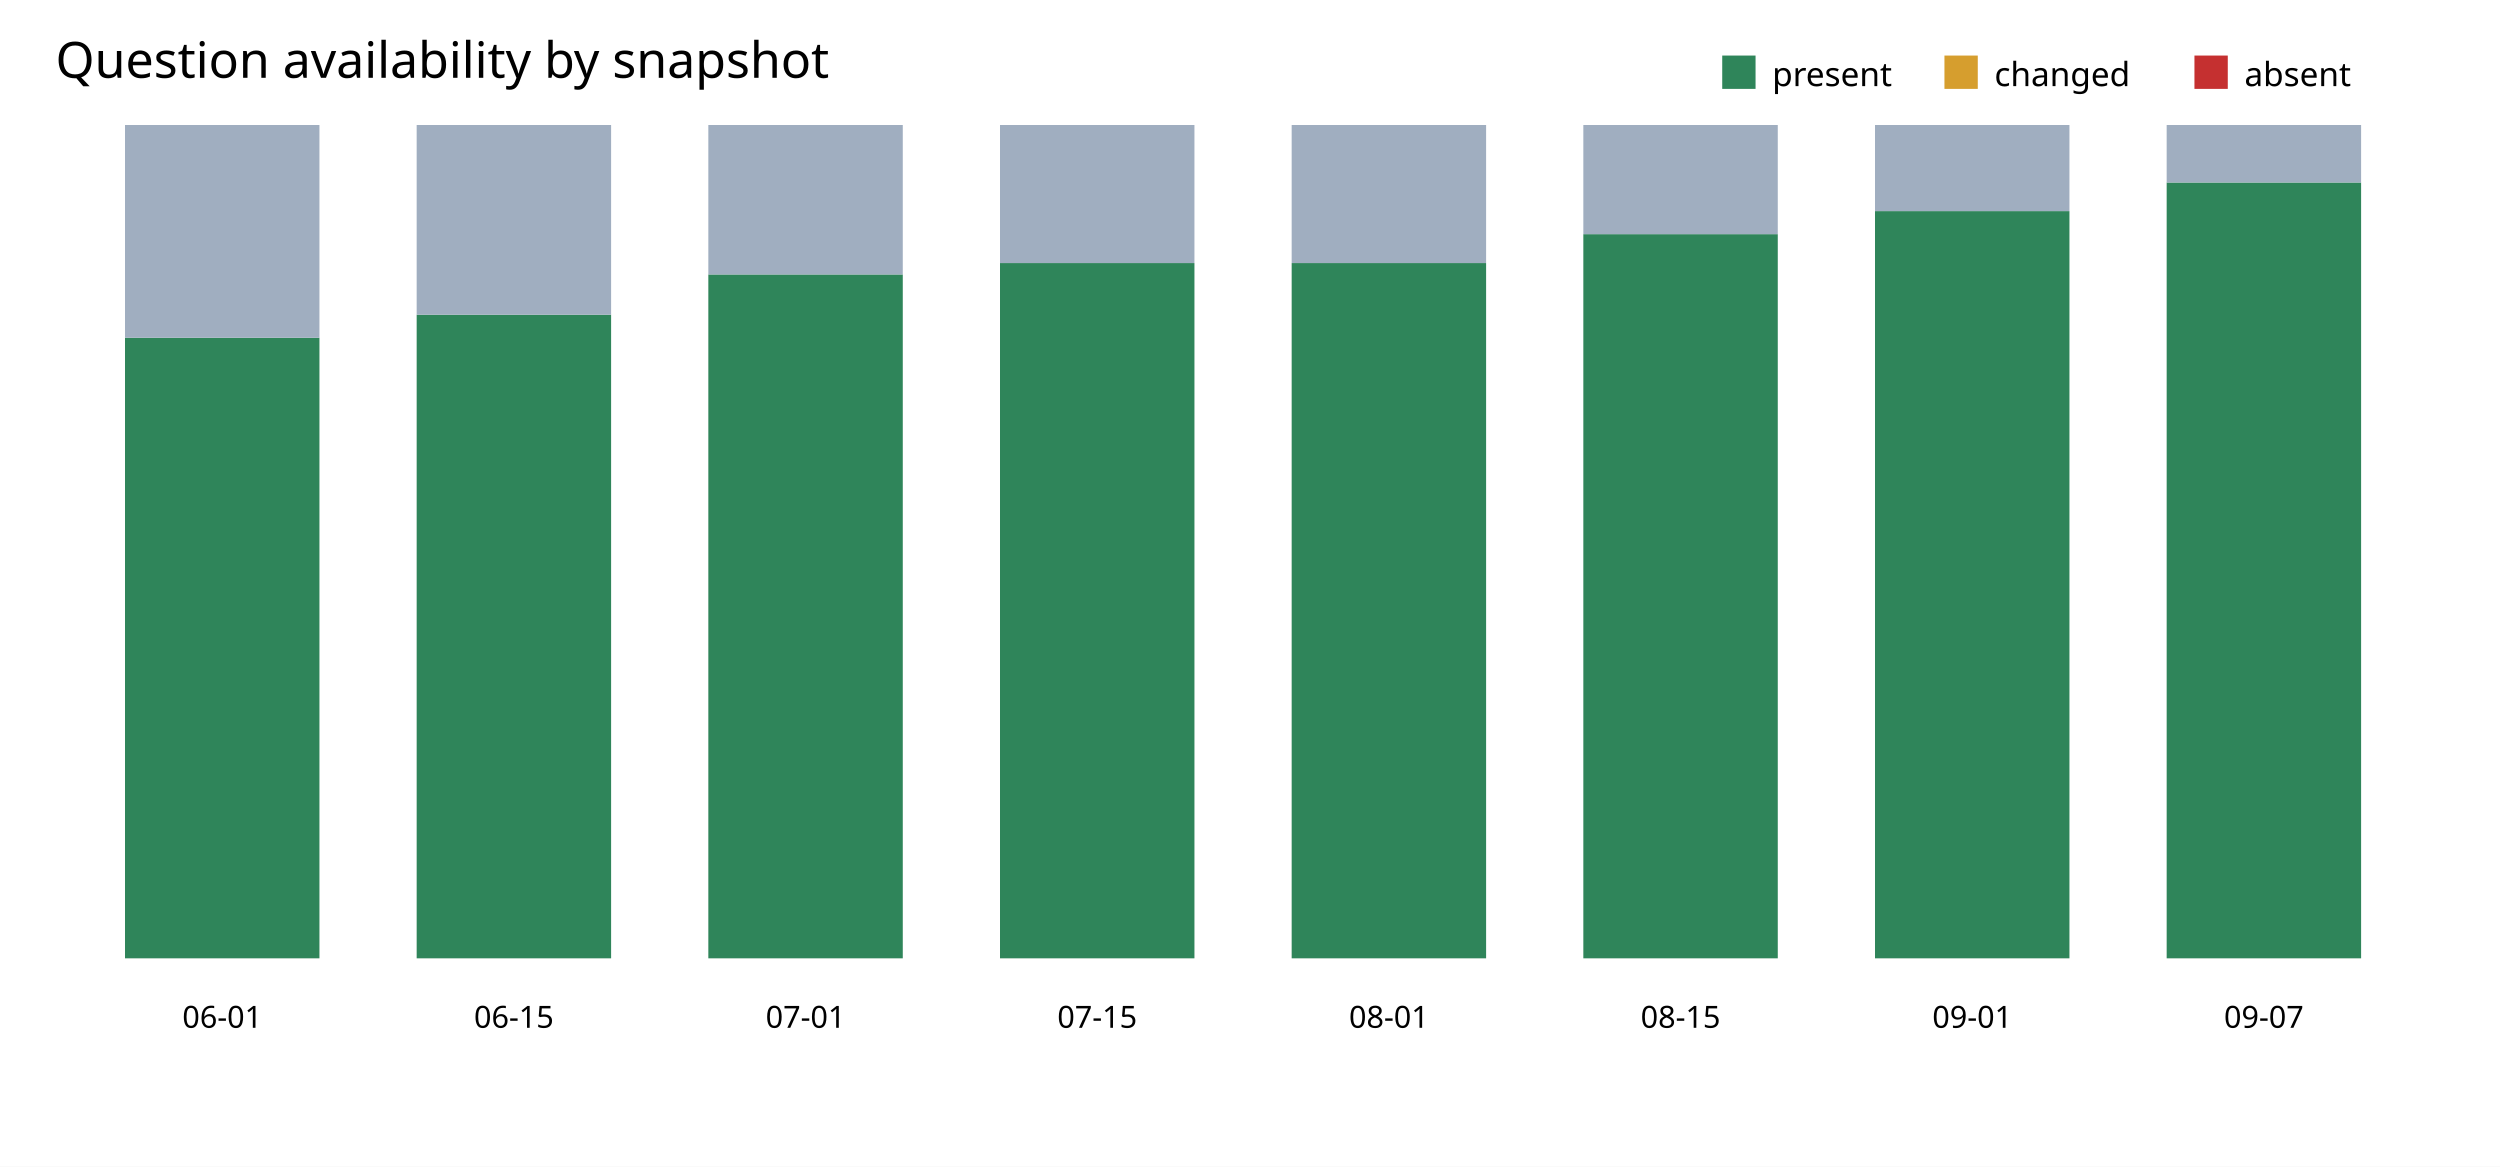
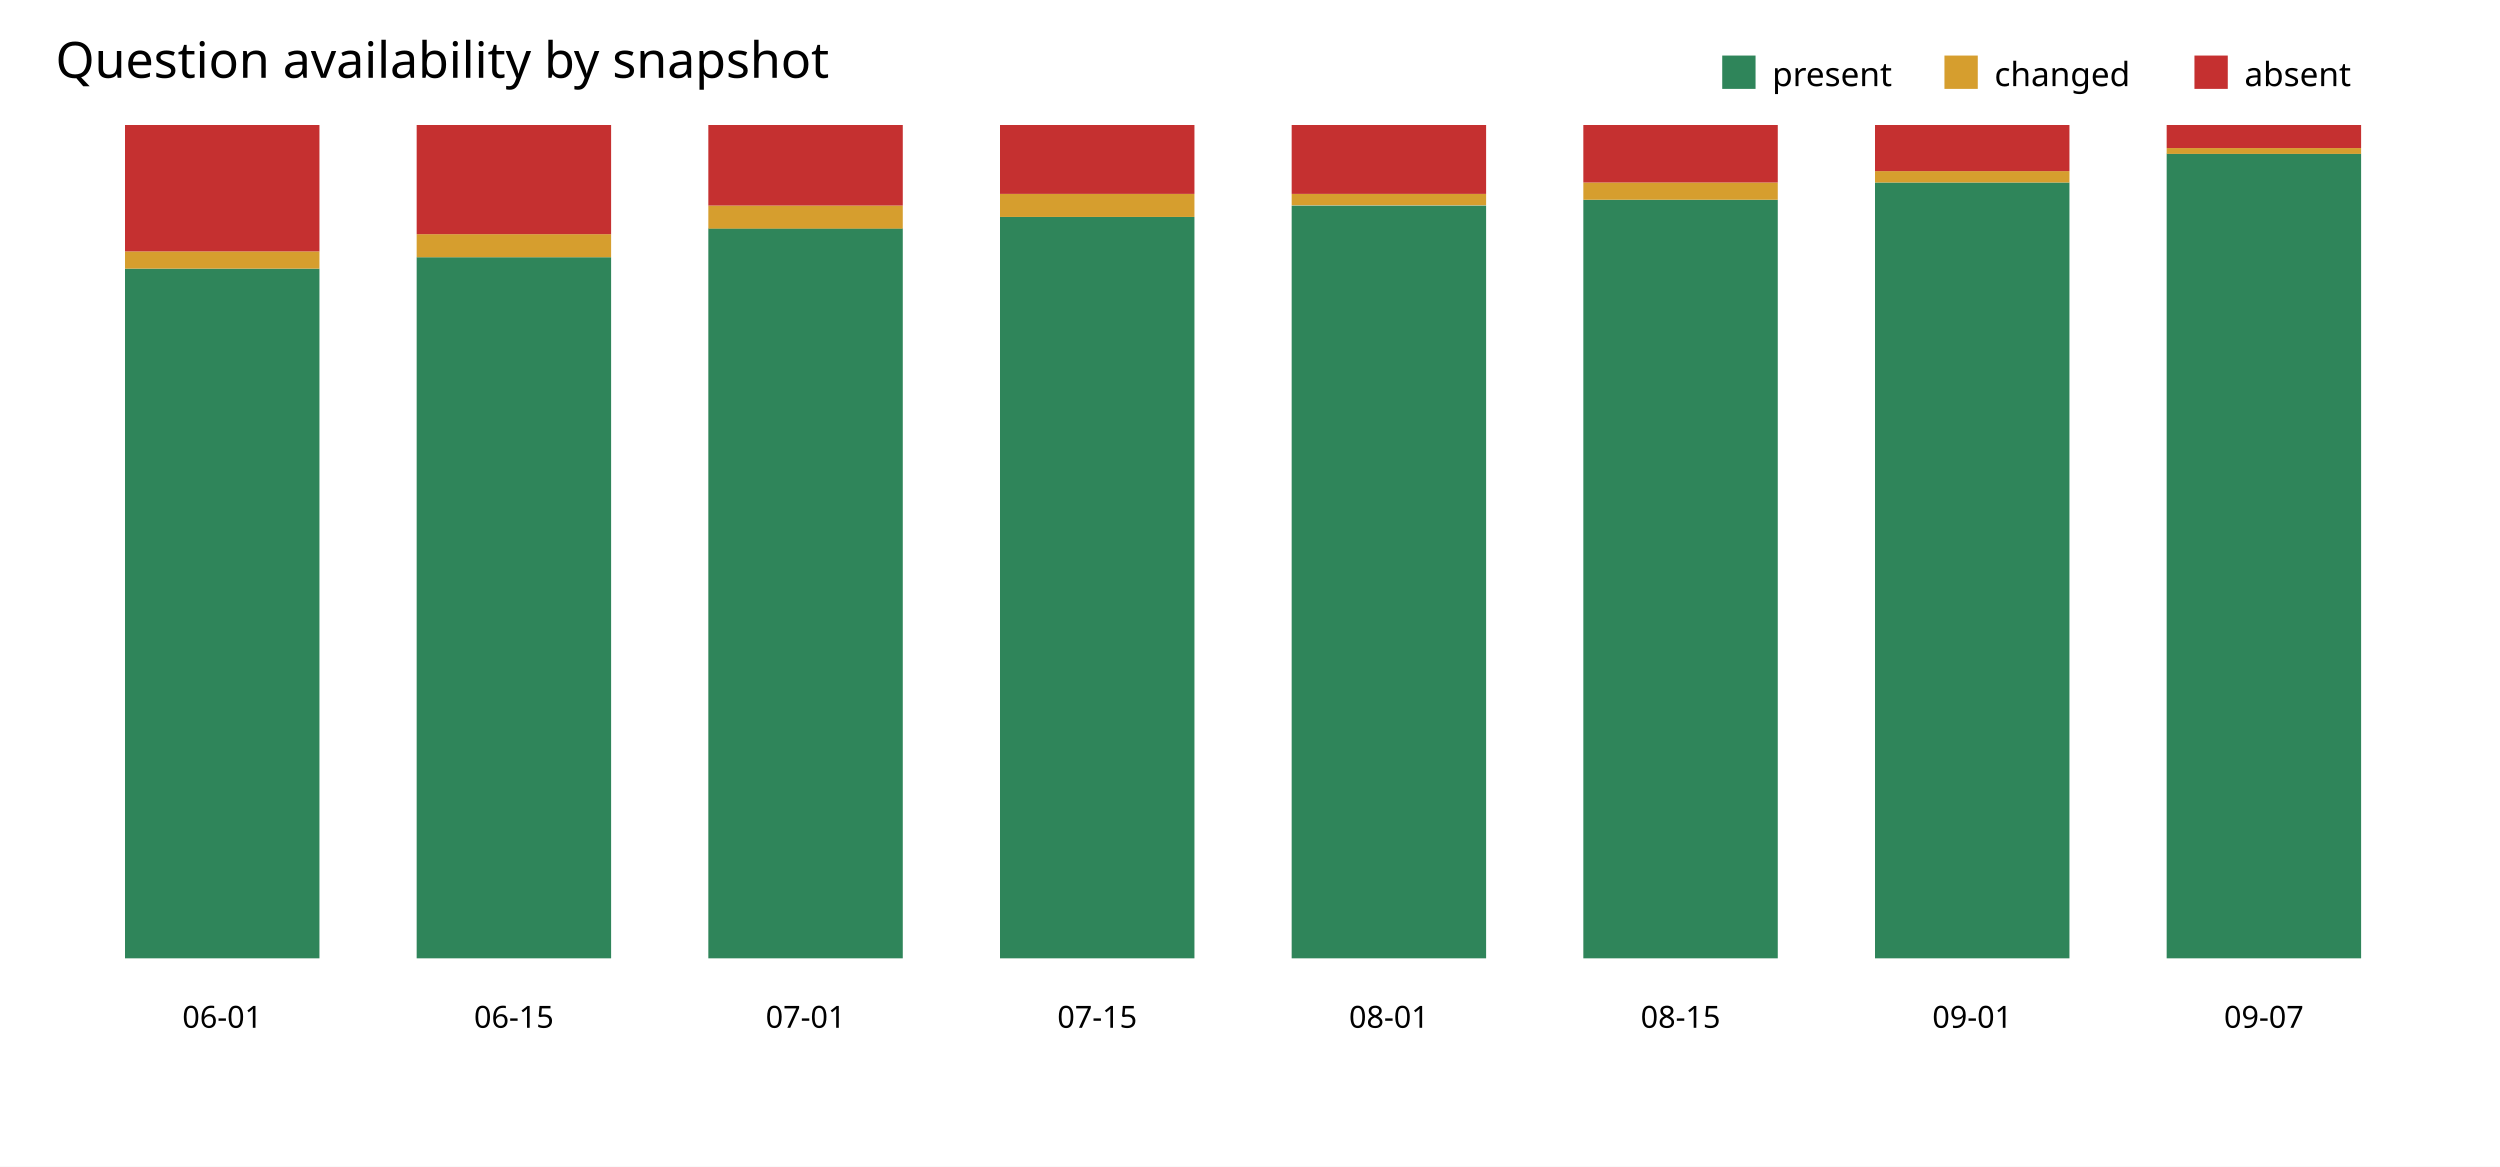
<svg xmlns="http://www.w3.org/2000/svg" width="900" height="420" viewBox="0 0 900 420">
  <rect width="100%" height="100%" fill="white" />
  <text x="20" y="28" font-family="sans-serif" font-size="18">Question availability by snapshot</text>
-   <rect x="45" y="121.6" width="70" height="223.4" fill="#2f855a" />
-   <rect x="45" y="121.6" width="70" height="0.0" fill="#d69e2e" />
-   <rect x="45" y="121.6" width="70" height="0.0" fill="#c53030" />
-   <rect x="45" y="45.0" width="70" height="76.6" fill="#a0aec0" />
+   <rect x="45" y="96.7" width="70" height="248.3" fill="#2f855a" />
+   <rect x="45" y="90.5" width="70" height="6.2" fill="#d69e2e" />
+   <rect x="45" y="45.0" width="70" height="45.5" fill="#c53030" />
  <text x="80.0" y="370" text-anchor="middle" font-family="sans-serif" font-size="11">06-01</text>
-   <rect x="150" y="113.3" width="70" height="231.7" fill="#2f855a" />
-   <rect x="150" y="113.3" width="70" height="0.0" fill="#d69e2e" />
-   <rect x="150" y="113.3" width="70" height="0.0" fill="#c53030" />
-   <rect x="150" y="45.0" width="70" height="68.3" fill="#a0aec0" />
+   <rect x="150" y="92.6" width="70" height="252.4" fill="#2f855a" />
+   <rect x="150" y="84.3" width="70" height="8.3" fill="#d69e2e" />
+   <rect x="150" y="45.0" width="70" height="39.3" fill="#c53030" />
  <text x="185.0" y="370" text-anchor="middle" font-family="sans-serif" font-size="11">06-15</text>
-   <rect x="255" y="98.8" width="70" height="246.2" fill="#2f855a" />
-   <rect x="255" y="98.8" width="70" height="0.0" fill="#d69e2e" />
-   <rect x="255" y="98.8" width="70" height="0.0" fill="#c53030" />
-   <rect x="255" y="45.0" width="70" height="53.8" fill="#a0aec0" />
+   <rect x="255" y="82.2" width="70" height="262.8" fill="#2f855a" />
+   <rect x="255" y="74.0" width="70" height="8.3" fill="#d69e2e" />
+   <rect x="255" y="45.0" width="70" height="29.0" fill="#c53030" />
  <text x="290.0" y="370" text-anchor="middle" font-family="sans-serif" font-size="11">07-01</text>
-   <rect x="360" y="94.7" width="70" height="250.3" fill="#2f855a" />
-   <rect x="360" y="94.7" width="70" height="0.0" fill="#d69e2e" />
-   <rect x="360" y="94.7" width="70" height="0.0" fill="#c53030" />
-   <rect x="360" y="45.0" width="70" height="49.7" fill="#a0aec0" />
+   <rect x="360" y="78.1" width="70" height="266.9" fill="#2f855a" />
+   <rect x="360" y="69.8" width="70" height="8.3" fill="#d69e2e" />
+   <rect x="360" y="45.0" width="70" height="24.8" fill="#c53030" />
  <text x="395.0" y="370" text-anchor="middle" font-family="sans-serif" font-size="11">07-15</text>
-   <rect x="465" y="94.7" width="70" height="250.3" fill="#2f855a" />
-   <rect x="465" y="94.7" width="70" height="0.0" fill="#d69e2e" />
-   <rect x="465" y="94.7" width="70" height="0.0" fill="#c53030" />
-   <rect x="465" y="45.0" width="70" height="49.7" fill="#a0aec0" />
+   <rect x="465" y="74.0" width="70" height="271.0" fill="#2f855a" />
+   <rect x="465" y="69.8" width="70" height="4.1" fill="#d69e2e" />
+   <rect x="465" y="45.0" width="70" height="24.8" fill="#c53030" />
  <text x="500.0" y="370" text-anchor="middle" font-family="sans-serif" font-size="11">08-01</text>
-   <rect x="570" y="84.3" width="70" height="260.7" fill="#2f855a" />
-   <rect x="570" y="84.3" width="70" height="0.0" fill="#d69e2e" />
-   <rect x="570" y="84.3" width="70" height="0.0" fill="#c53030" />
-   <rect x="570" y="45.0" width="70" height="39.3" fill="#a0aec0" />
+   <rect x="570" y="71.9" width="70" height="273.1" fill="#2f855a" />
+   <rect x="570" y="65.7" width="70" height="6.2" fill="#d69e2e" />
+   <rect x="570" y="45.0" width="70" height="20.7" fill="#c53030" />
  <text x="605.0" y="370" text-anchor="middle" font-family="sans-serif" font-size="11">08-15</text>
-   <rect x="675" y="76.0" width="70" height="269.0" fill="#2f855a" />
-   <rect x="675" y="76.0" width="70" height="0.0" fill="#d69e2e" />
-   <rect x="675" y="76.0" width="70" height="0.0" fill="#c53030" />
-   <rect x="675" y="45.0" width="70" height="31.0" fill="#a0aec0" />
+   <rect x="675" y="65.7" width="70" height="279.3" fill="#2f855a" />
+   <rect x="675" y="61.6" width="70" height="4.1" fill="#d69e2e" />
+   <rect x="675" y="45.0" width="70" height="16.6" fill="#c53030" />
  <text x="710.0" y="370" text-anchor="middle" font-family="sans-serif" font-size="11">09-01</text>
-   <rect x="780" y="65.7" width="70" height="279.3" fill="#2f855a" />
-   <rect x="780" y="65.7" width="70" height="0.0" fill="#d69e2e" />
-   <rect x="780" y="65.7" width="70" height="0.0" fill="#c53030" />
-   <rect x="780" y="45.0" width="70" height="20.7" fill="#a0aec0" />
+   <rect x="780" y="55.3" width="70" height="289.7" fill="#2f855a" />
+   <rect x="780" y="53.3" width="70" height="2.1" fill="#d69e2e" />
+   <rect x="780" y="45.0" width="70" height="8.3" fill="#c53030" />
  <text x="815.0" y="370" text-anchor="middle" font-family="sans-serif" font-size="11">09-07</text>
  <rect x="620" y="20" width="12" height="12" fill="#2f855a" />
  <text x="638" y="31" font-family="sans-serif" font-size="12">present</text>
  <rect x="700" y="20" width="12" height="12" fill="#d69e2e" />
  <text x="718" y="31" font-family="sans-serif" font-size="12">changed</text>
  <rect x="790" y="20" width="12" height="12" fill="#c53030" />
  <text x="808" y="31" font-family="sans-serif" font-size="12">absent</text>
</svg>
